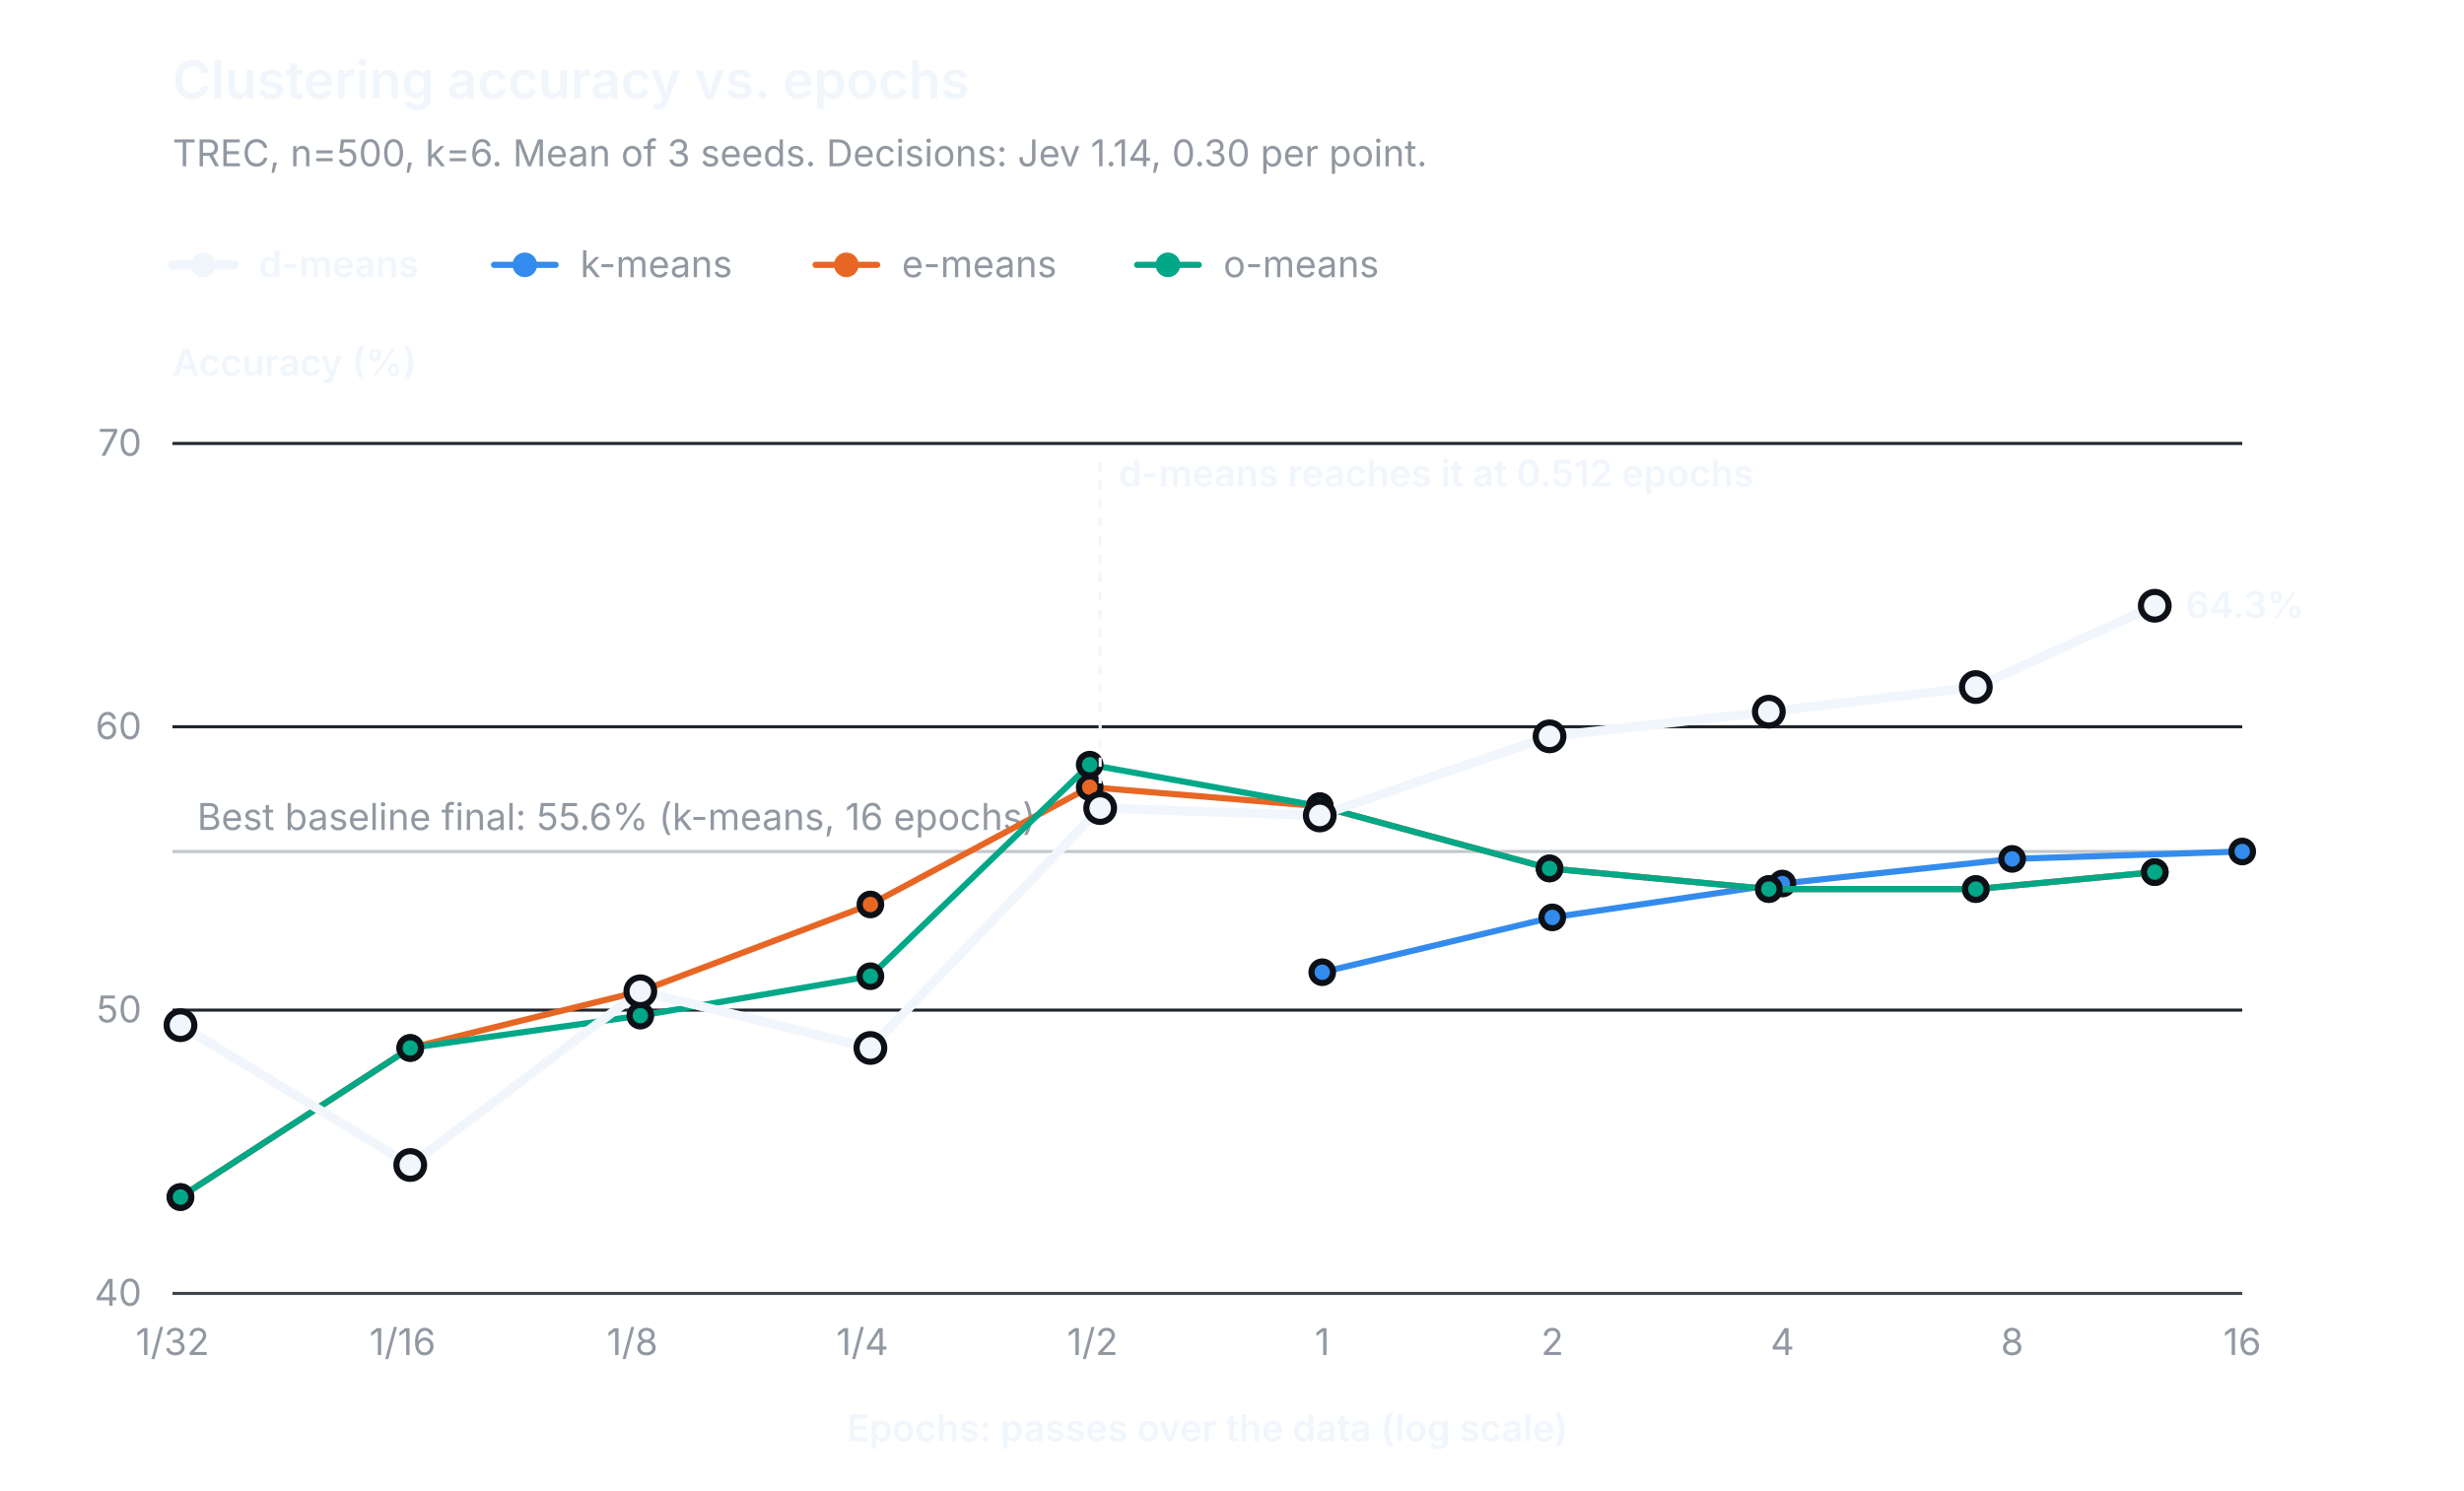
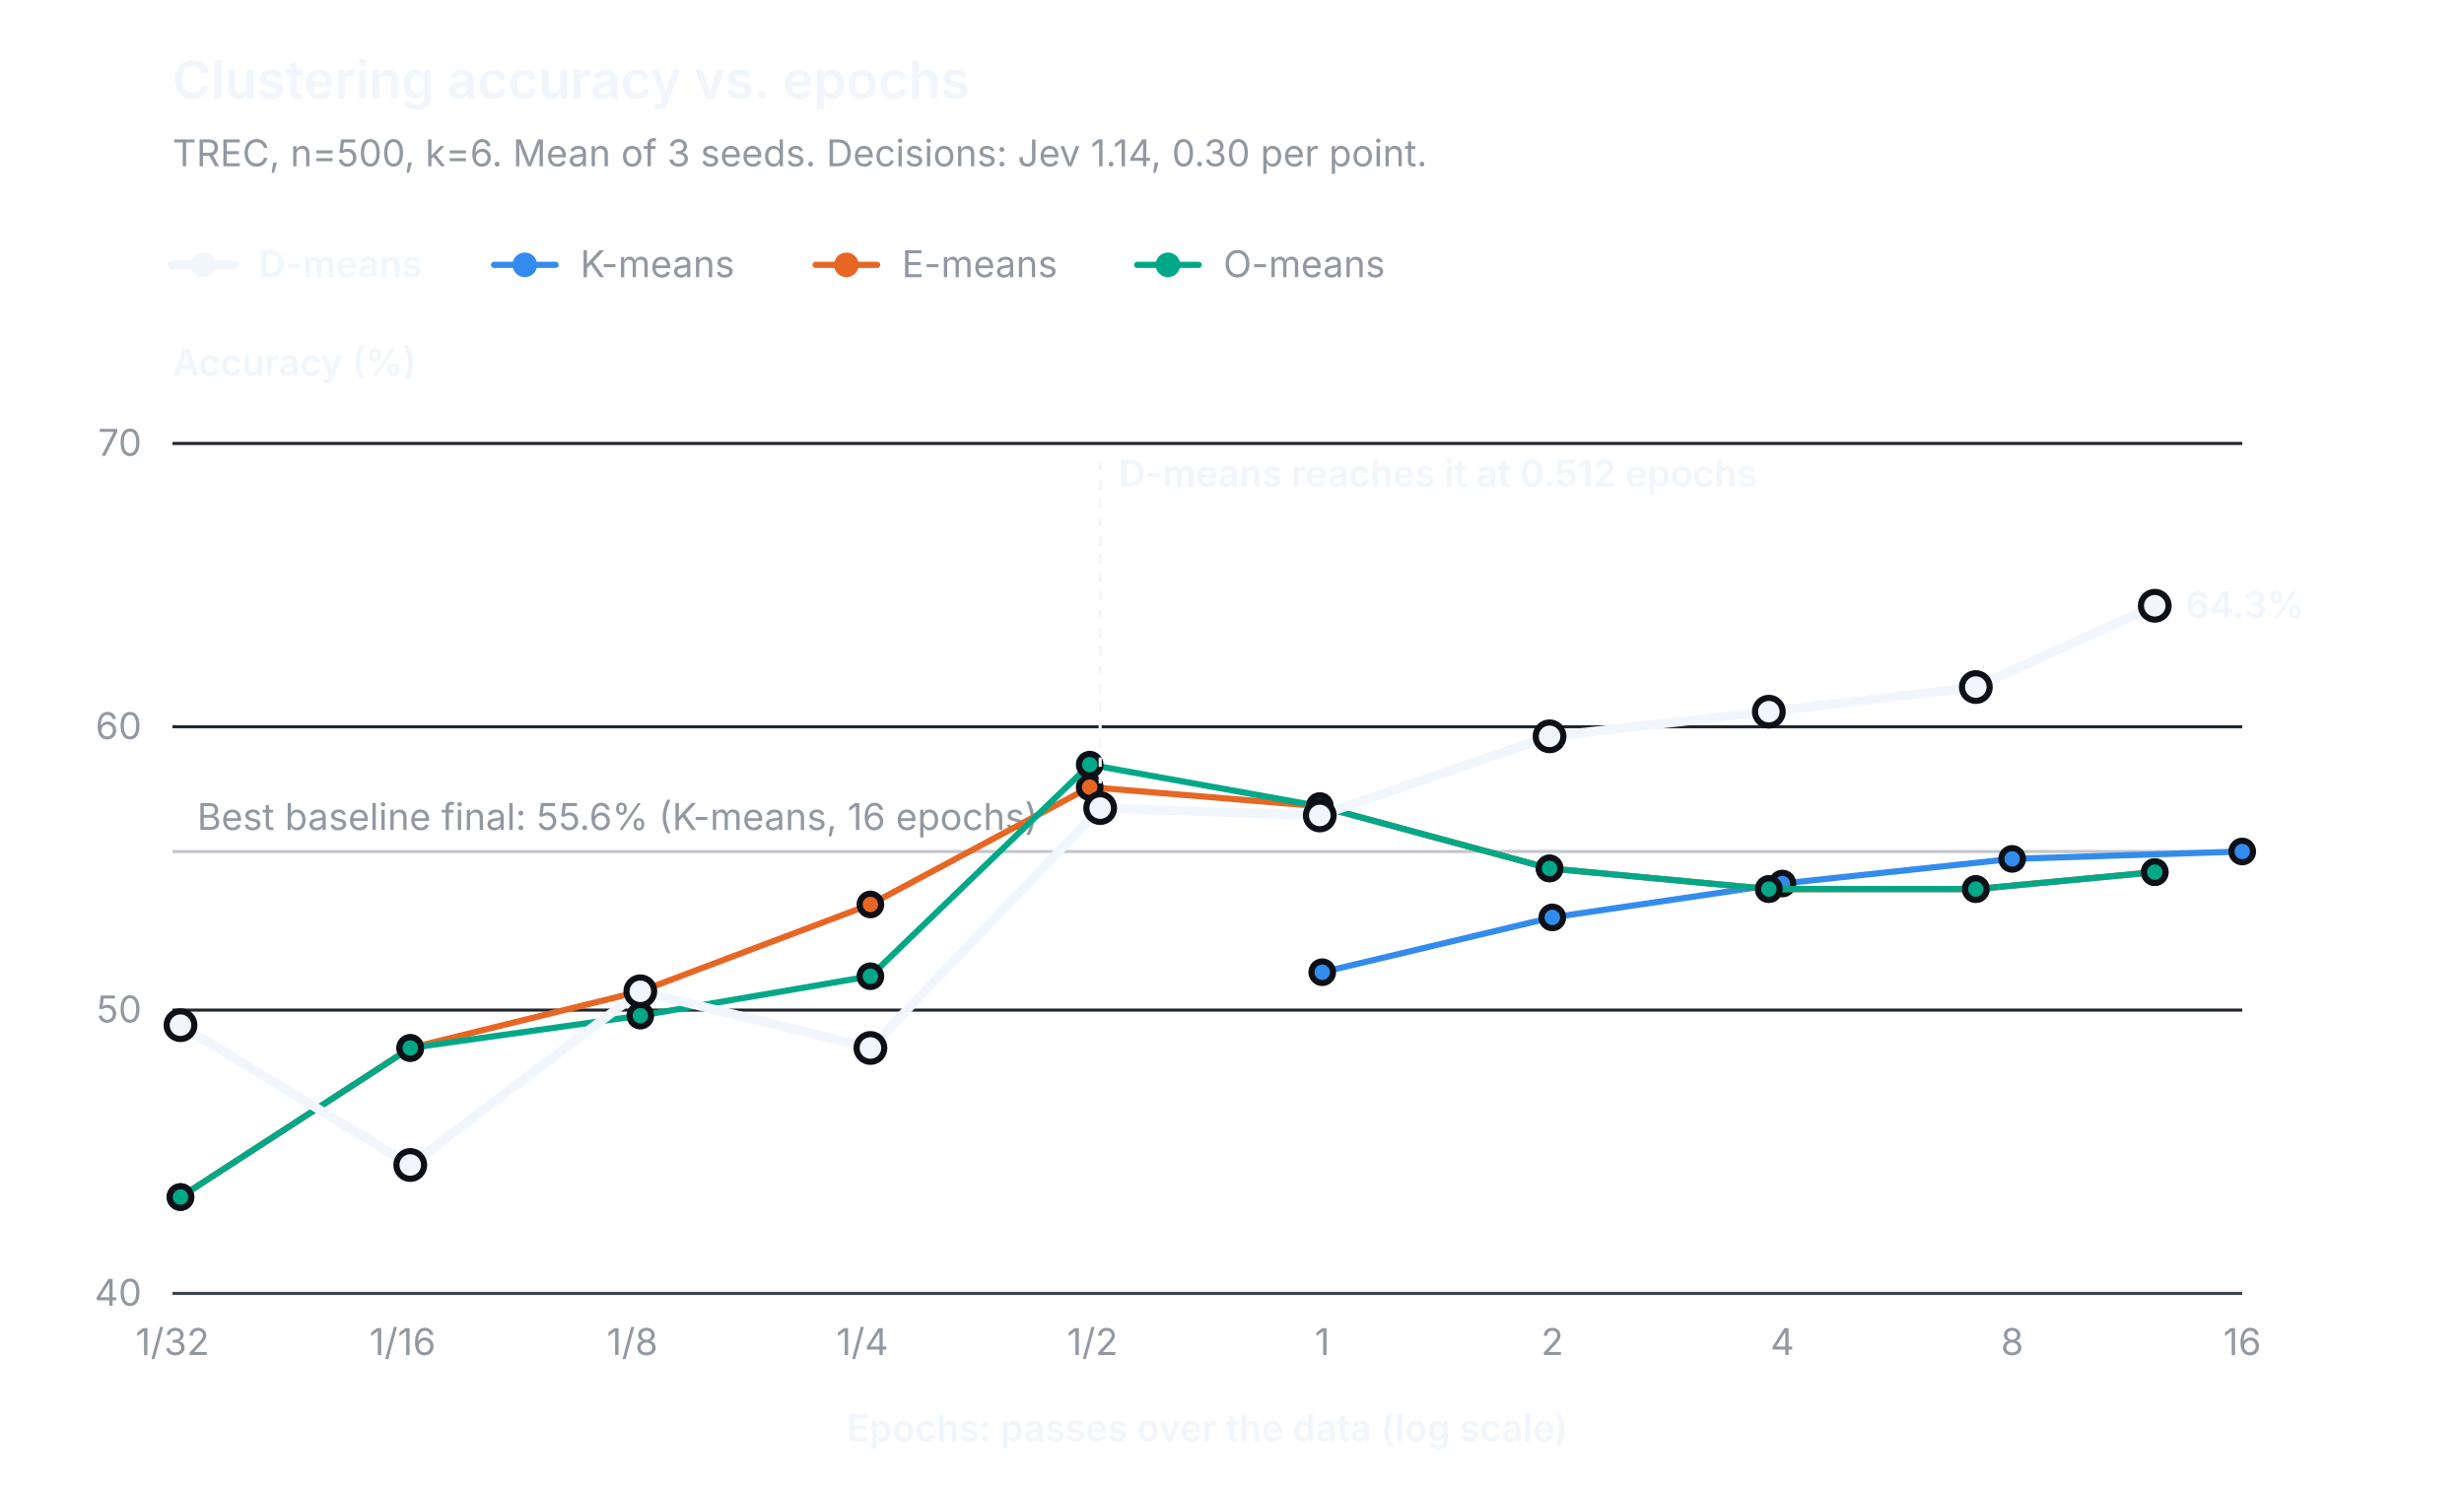
<svg xmlns="http://www.w3.org/2000/svg" viewBox="0 0 800 484" width="800" height="484" role="img" aria-labelledby="t d">
  <style>text{font-family:-apple-system,BlinkMacSystemFont,'Segoe UI',system-ui,sans-serif;fill:#9198a1;font-size:12px}.h{fill:#f0f6fc;font-size:17px;font-weight:600}.n{font-variant-numeric:tabular-nums}.k{fill:#f0f6fc;font-weight:600}</style>
  <text class="h" x="56" y="32">Clustering accuracy vs. epochs</text>
  <text x="56" y="54">TREC, n=500, k=6. Mean of 3 seeds. Decisions: Jev 1.14, 0.30 per point.</text>
  <g data-legend="d-means">
    <line x1="56" y1="86" x2="76" y2="86" stroke="#f0f6fc" stroke-width="3" stroke-linecap="round" />
    <circle cx="66" cy="86" r="4" fill="#f0f6fc" />
-     <text x="84" y="90" class="k">d-means</text>
+     <text x="84" y="90" class="k">D-means</text>
  </g>
  <g data-legend="k-means">
    <line x1="160.4" y1="86" x2="180.4" y2="86" stroke="#338ced" stroke-width="2" stroke-linecap="round" />
    <circle cx="170.4" cy="86" r="4" fill="#338ced" />
-     <text x="188.4" y="90">k-means</text>
+     <text x="188.4" y="90">K-means</text>
  </g>
  <g data-legend="e-means">
    <line x1="264.8" y1="86" x2="284.8" y2="86" stroke="#e76624" stroke-width="2" stroke-linecap="round" />
    <circle cx="274.8" cy="86" r="4" fill="#e76624" />
-     <text x="292.8" y="90">e-means</text>
+     <text x="292.8" y="90">E-means</text>
  </g>
  <g data-legend="o-means">
    <line x1="369.2" y1="86" x2="389.2" y2="86" stroke="#00a888" stroke-width="2" stroke-linecap="round" />
    <circle cx="379.2" cy="86" r="4" fill="#00a888" />
-     <text x="397.2" y="90">o-means</text>
+     <text x="397.2" y="90">O-means</text>
  </g>
  <text x="56" y="122" class="k">Accuracy (%)</text>
  <line x1="56" y1="420.0" x2="728" y2="420.0" stroke="#3d444d" stroke-width="1" />
  <text x="46" y="424.0" text-anchor="end" class="n">40</text>
  <line x1="56" y1="328.0" x2="728" y2="328.0" stroke="#21262d" stroke-width="1" />
  <text x="46" y="332.0" text-anchor="end" class="n">50</text>
  <line x1="56" y1="236.0" x2="728" y2="236.0" stroke="#21262d" stroke-width="1" />
  <text x="46" y="240.0" text-anchor="end" class="n">60</text>
  <line x1="56" y1="144.0" x2="728" y2="144.0" stroke="#21262d" stroke-width="1" />
  <text x="46" y="148.0" text-anchor="end" class="n">70</text>
  <text x="56.0" y="440" text-anchor="middle" class="n">1/32</text>
  <text x="130.7" y="440" text-anchor="middle" class="n">1/16</text>
  <text x="205.3" y="440" text-anchor="middle" class="n">1/8</text>
  <text x="280.0" y="440" text-anchor="middle" class="n">1/4</text>
  <text x="354.7" y="440" text-anchor="middle" class="n">1/2</text>
  <text x="429.3" y="440" text-anchor="middle" class="n">1</text>
  <text x="504.0" y="440" text-anchor="middle" class="n">2</text>
  <text x="578.7" y="440" text-anchor="middle" class="n">4</text>
  <text x="653.3" y="440" text-anchor="middle" class="n">8</text>
  <text x="728.0" y="440" text-anchor="middle" class="n">16</text>
  <text x="392.0" y="468" text-anchor="middle" class="k">Epochs: passes over the data (log scale)</text>
  <line x1="56" y1="276.5" x2="728" y2="276.5" stroke="#9198a1" stroke-width="1" stroke-opacity="0.55" />
-   <text x="64" y="269.5">Best baseline final: 55.6% (k-means, 16 epochs)</text>
+   <text x="64" y="269.5">Best baseline final: 55.6% (K-means, 16 epochs)</text>
  <g data-method="k-means">
    <path d="M429.3,315.7 L504.0,297.9 L578.7,286.9 L653.3,278.9 L728.0,276.5" fill="none" stroke="#338ced" stroke-width="2" stroke-linejoin="round" stroke-linecap="round" />
    <circle cx="429.3" cy="315.7" r="3.5" fill="#338ced" stroke="#0d1117" stroke-width="2" />
    <circle cx="504.0" cy="297.9" r="3.5" fill="#338ced" stroke="#0d1117" stroke-width="2" />
    <circle cx="578.7" cy="286.9" r="3.5" fill="#338ced" stroke="#0d1117" stroke-width="2" />
    <circle cx="653.3" cy="278.9" r="3.5" fill="#338ced" stroke="#0d1117" stroke-width="2" />
    <circle cx="728.0" cy="276.5" r="3.5" fill="#338ced" stroke="#0d1117" stroke-width="2" />
  </g>
  <g data-method="e-means">
    <path d="M58.6,388.7 L133.2,340.3 L207.9,321.9 L282.6,293.7 L353.8,255.6 L428.5,261.8 L503.1,282.0 L574.3,288.7 L641.5,288.7 L699.6,283.2" fill="none" stroke="#e76624" stroke-width="2" stroke-linejoin="round" stroke-linecap="round" />
    <circle cx="58.6" cy="388.7" r="3.5" fill="#e76624" stroke="#0d1117" stroke-width="2" />
    <circle cx="133.2" cy="340.3" r="3.5" fill="#e76624" stroke="#0d1117" stroke-width="2" />
    <circle cx="207.9" cy="321.9" r="3.5" fill="#e76624" stroke="#0d1117" stroke-width="2" />
    <circle cx="282.6" cy="293.7" r="3.5" fill="#e76624" stroke="#0d1117" stroke-width="2" />
    <circle cx="353.8" cy="255.6" r="3.5" fill="#e76624" stroke="#0d1117" stroke-width="2" />
    <circle cx="428.5" cy="261.8" r="3.5" fill="#e76624" stroke="#0d1117" stroke-width="2" />
    <circle cx="503.1" cy="282.0" r="3.5" fill="#e76624" stroke="#0d1117" stroke-width="2" />
    <circle cx="574.3" cy="288.7" r="3.5" fill="#e76624" stroke="#0d1117" stroke-width="2" />
    <circle cx="641.5" cy="288.7" r="3.5" fill="#e76624" stroke="#0d1117" stroke-width="2" />
    <circle cx="699.6" cy="283.2" r="3.5" fill="#e76624" stroke="#0d1117" stroke-width="2" />
  </g>
  <g data-method="o-means">
    <path d="M58.6,388.7 L133.2,340.3 L207.9,329.8 L282.6,317.0 L353.8,248.3 L428.5,261.8 L503.1,282.0 L574.3,288.7 L641.5,288.7 L699.6,283.2" fill="none" stroke="#00a888" stroke-width="2" stroke-linejoin="round" stroke-linecap="round" />
    <circle cx="58.6" cy="388.7" r="3.5" fill="#00a888" stroke="#0d1117" stroke-width="2" />
    <circle cx="133.2" cy="340.3" r="3.5" fill="#00a888" stroke="#0d1117" stroke-width="2" />
    <circle cx="207.9" cy="329.8" r="3.5" fill="#00a888" stroke="#0d1117" stroke-width="2" />
    <circle cx="282.6" cy="317.0" r="3.5" fill="#00a888" stroke="#0d1117" stroke-width="2" />
    <circle cx="353.8" cy="248.3" r="3.5" fill="#00a888" stroke="#0d1117" stroke-width="2" />
    <circle cx="428.5" cy="261.8" r="3.5" fill="#00a888" stroke="#0d1117" stroke-width="2" />
    <circle cx="503.1" cy="282.0" r="3.5" fill="#00a888" stroke="#0d1117" stroke-width="2" />
    <circle cx="574.3" cy="288.7" r="3.5" fill="#00a888" stroke="#0d1117" stroke-width="2" />
    <circle cx="641.5" cy="288.7" r="3.5" fill="#00a888" stroke="#0d1117" stroke-width="2" />
    <circle cx="699.6" cy="283.2" r="3.5" fill="#00a888" stroke="#0d1117" stroke-width="2" />
  </g>
  <g data-method="d-means">
    <path d="M58.6,332.9 L133.2,378.3 L207.9,321.9 L282.6,340.3 L357.2,262.4 L428.5,264.8 L503.1,239.1 L574.3,231.1 L641.5,223.1 L699.6,196.7" fill="none" stroke="#f0f6fc" stroke-width="3" stroke-linejoin="round" stroke-linecap="round" />
    <circle cx="58.6" cy="332.9" r="4.5" fill="#f0f6fc" stroke="#0d1117" stroke-width="2" />
    <circle cx="133.2" cy="378.3" r="4.5" fill="#f0f6fc" stroke="#0d1117" stroke-width="2" />
    <circle cx="207.9" cy="321.9" r="4.5" fill="#f0f6fc" stroke="#0d1117" stroke-width="2" />
    <circle cx="282.6" cy="340.3" r="4.5" fill="#f0f6fc" stroke="#0d1117" stroke-width="2" />
    <circle cx="357.2" cy="262.4" r="4.5" fill="#f0f6fc" stroke="#0d1117" stroke-width="2" />
    <circle cx="428.5" cy="264.8" r="4.5" fill="#f0f6fc" stroke="#0d1117" stroke-width="2" />
    <circle cx="503.1" cy="239.1" r="4.5" fill="#f0f6fc" stroke="#0d1117" stroke-width="2" />
    <circle cx="574.3" cy="231.1" r="4.5" fill="#f0f6fc" stroke="#0d1117" stroke-width="2" />
    <circle cx="641.5" cy="223.1" r="4.5" fill="#f0f6fc" stroke="#0d1117" stroke-width="2" />
    <circle cx="699.6" cy="196.7" r="4.5" fill="#f0f6fc" stroke="#0d1117" stroke-width="2" />
  </g>
  <line x1="357.2" y1="150" x2="357.2" y2="254.4" stroke="#f0f6fc" stroke-width="1" stroke-dasharray="3 3" />
-   <text x="363.2" y="158" class="k">d-means reaches it at 0.512 epochs</text>
+   <text x="363.2" y="158" class="k">D-means reaches it at 0.512 epochs</text>
  <text x="709.6" y="200.7" class="k n">64.3%</text>
</svg>
